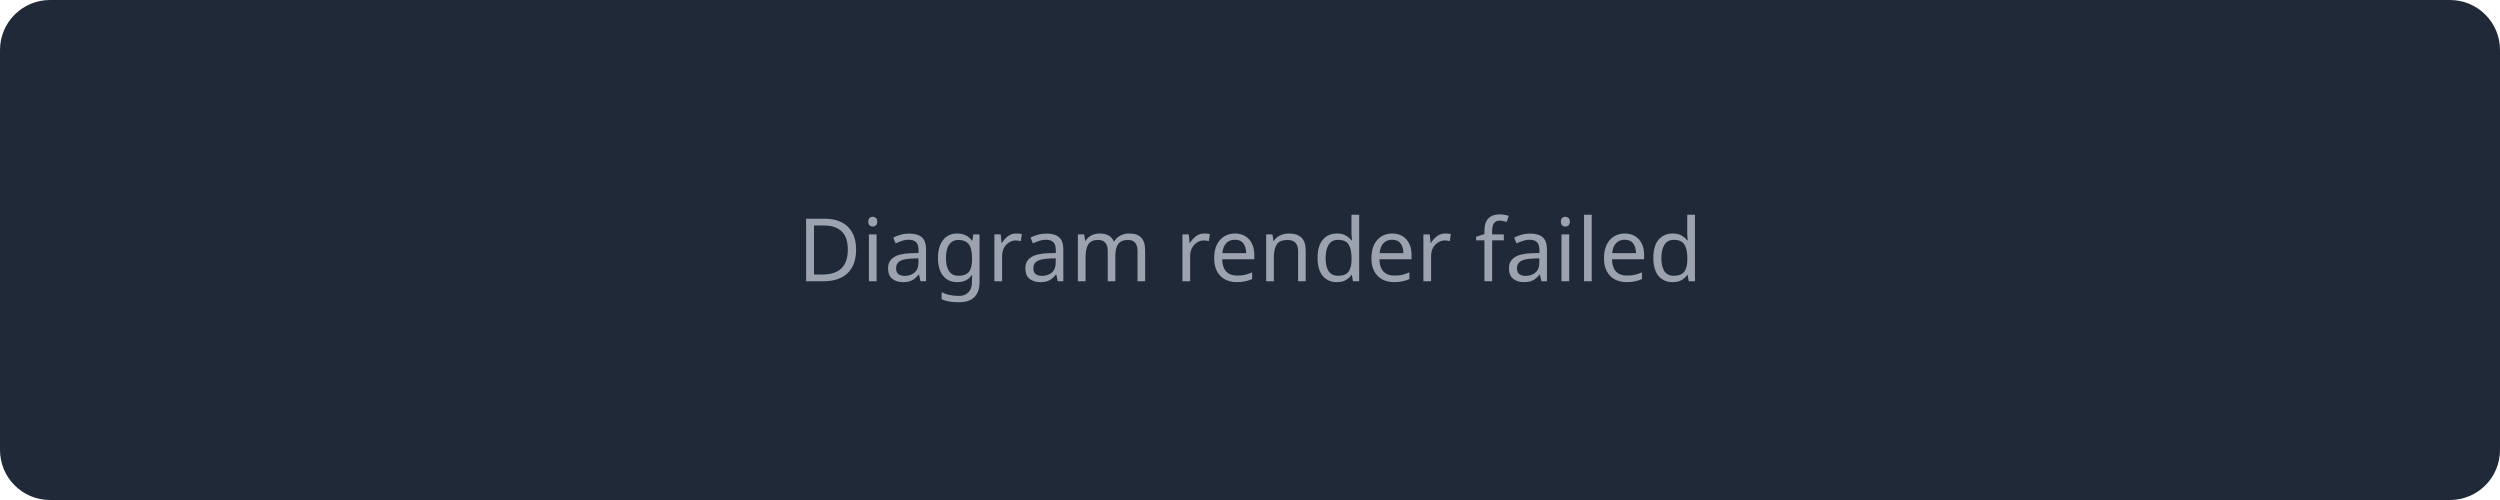
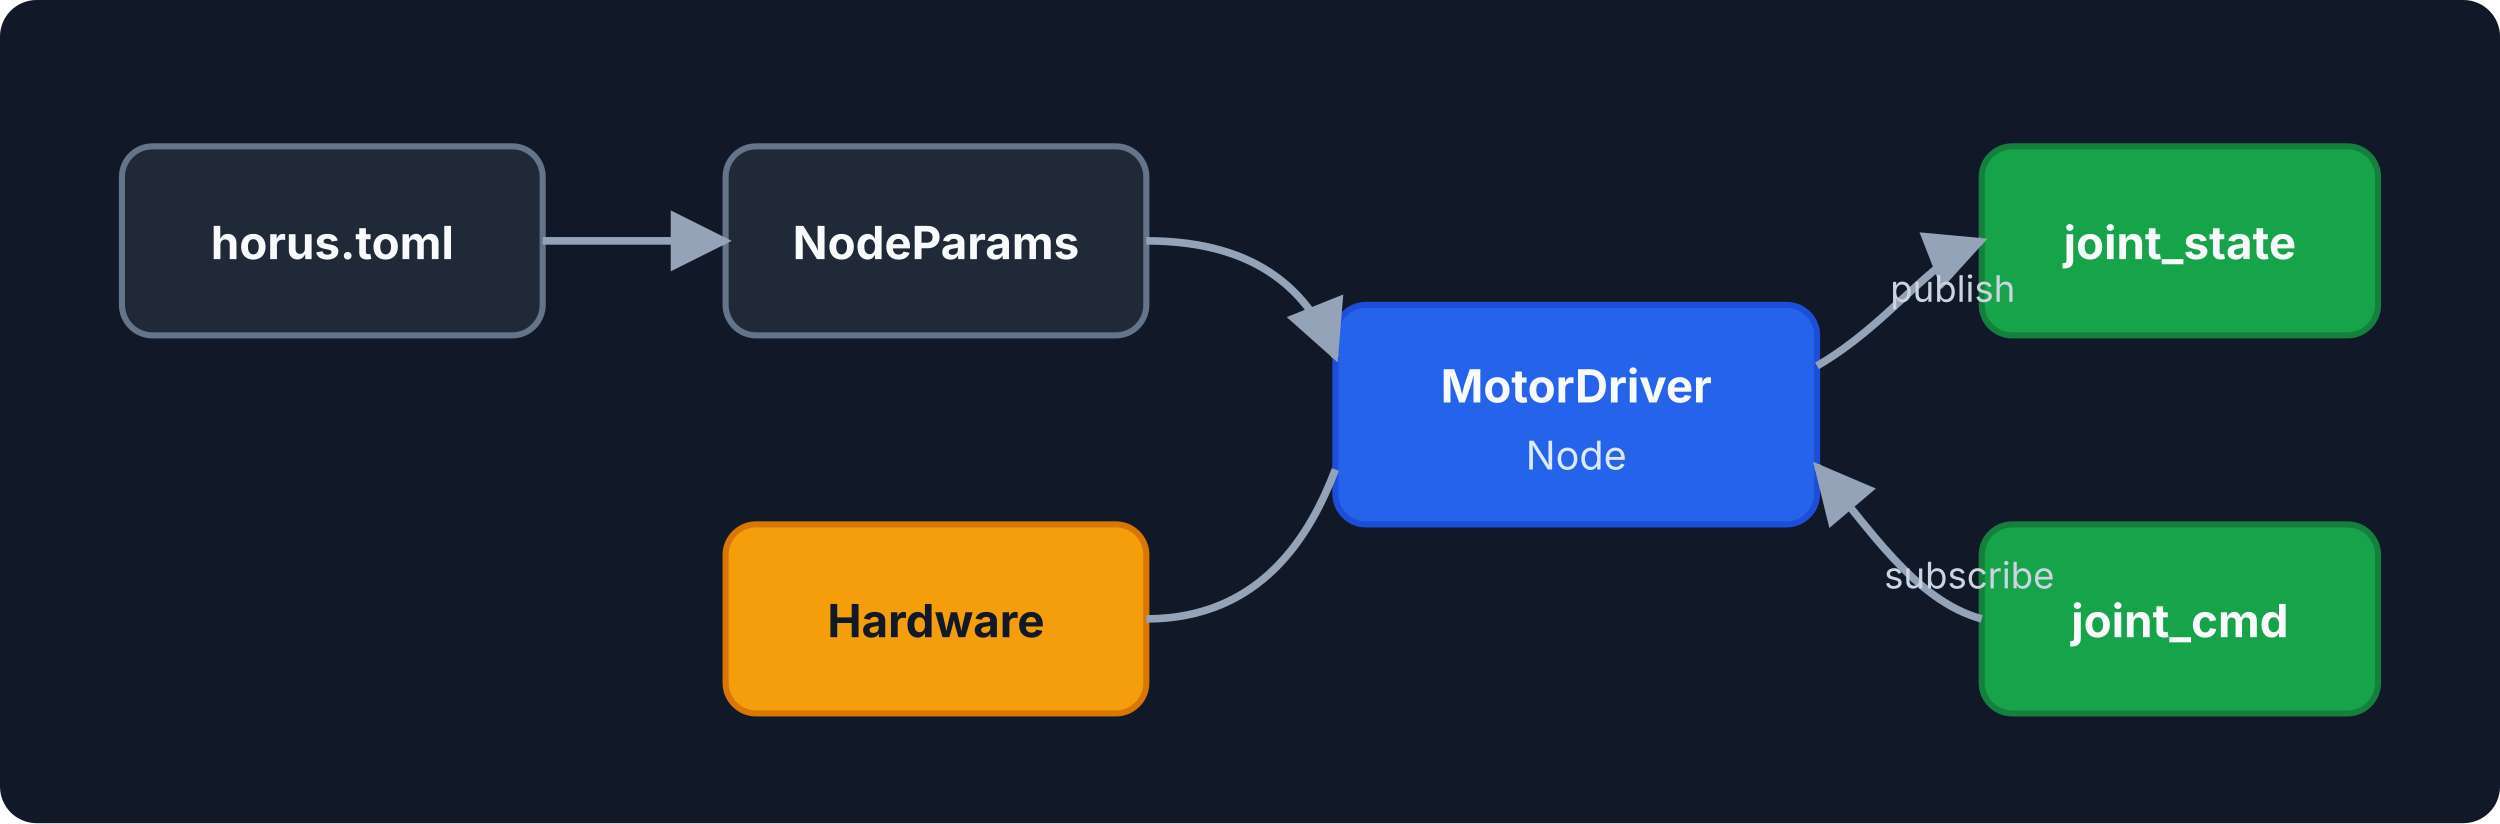
- <svg xmlns="http://www.w3.org/2000/svg" width="400" height="80">
-   <rect width="400" height="80" fill="#1f2937" rx="8" />
-   <text x="200" y="45" text-anchor="middle" fill="#9ca3af" font-family="system-ui" font-size="14">Diagram render failed</text>
+ <svg xmlns="http://www.w3.org/2000/svg" viewBox="0 0 820 270" width="820" height="270" role="img" aria-labelledby="title desc">
+   <defs>
+     <marker id="arrow" viewBox="0 0 10 10" refX="9" refY="5" markerWidth="8" markerHeight="8" orient="auto-start-reverse">
+       <path d="M 0 0 L 10 5 L 0 10 z" fill="#94a3b8" />
+     </marker>
+     <style>
+       .box { fill: #1f2937; stroke: #64748b; stroke-width: 2; }
+       .node { fill: #2563eb; stroke: #1d4ed8; stroke-width: 2; }
+       .hardware { fill: #f59e0b; stroke: #d97706; stroke-width: 2; }
+       .topic { fill: #16a34a; stroke: #15803d; stroke-width: 2; }
+       .text { fill: #f8fafc; font-family: Inter, ui-sans-serif, system-ui, sans-serif; font-size: 15px; font-weight: 700; }
+       .dark { fill: #111827; font-family: Inter, ui-sans-serif, system-ui, sans-serif; font-size: 15px; font-weight: 700; }
+       .edge { stroke: #94a3b8; stroke-width: 2.5; fill: none; marker-end: url(#arrow); }
+       .link { stroke: #94a3b8; stroke-width: 2.5; fill: none; }
+       .edge-label { fill: #cbd5e1; font-family: Inter, ui-sans-serif, system-ui, sans-serif; font-size: 12px; }
+     </style>
+   </defs>
+   <rect width="820" height="270" fill="#111827" rx="12" />
+   <rect x="40" y="48" width="138" height="62" rx="10" class="box" />
+   <text x="109" y="85" text-anchor="middle" class="text">horus.toml</text>
+   <rect x="238" y="48" width="138" height="62" rx="10" class="box" />
+   <text x="307" y="85" text-anchor="middle" class="text">NodeParams</text>
+   <rect x="438" y="100" width="158" height="72" rx="10" class="node" />
+   <text x="517" y="132" text-anchor="middle" class="text">MotorDriver</text>
+   <text x="517" y="154" text-anchor="middle" fill="#dbeafe" font-family="Inter, ui-sans-serif, system-ui, sans-serif" font-size="13">Node</text>
+   <rect x="238" y="172" width="138" height="62" rx="10" class="hardware" />
+   <text x="307" y="209" text-anchor="middle" class="dark">Hardware</text>
+   <rect x="650" y="48" width="130" height="62" rx="10" class="topic" />
+   <text x="715" y="85" text-anchor="middle" class="text">joint_state</text>
+   <rect x="650" y="172" width="130" height="62" rx="10" class="topic" />
+   <text x="715" y="209" text-anchor="middle" class="text">joint_cmd</text>
+   <path class="edge" d="M 178 79 L 238 79" />
+   <path class="edge" d="M 376 79 C 414 79, 430 97, 438 117" />
+   <path class="link" d="M 376 203 C 414 203, 430 175, 438 154" />
+   <path class="edge" d="M 596 120 C 620 106, 632 86, 650 79" />
+   <text x="620" y="99" class="edge-label">publish</text>
+   <path class="edge" d="M 650 203 C 628 197, 613 173, 596 153" />
+   <text x="618" y="193" class="edge-label">subscribe</text>
</svg>
